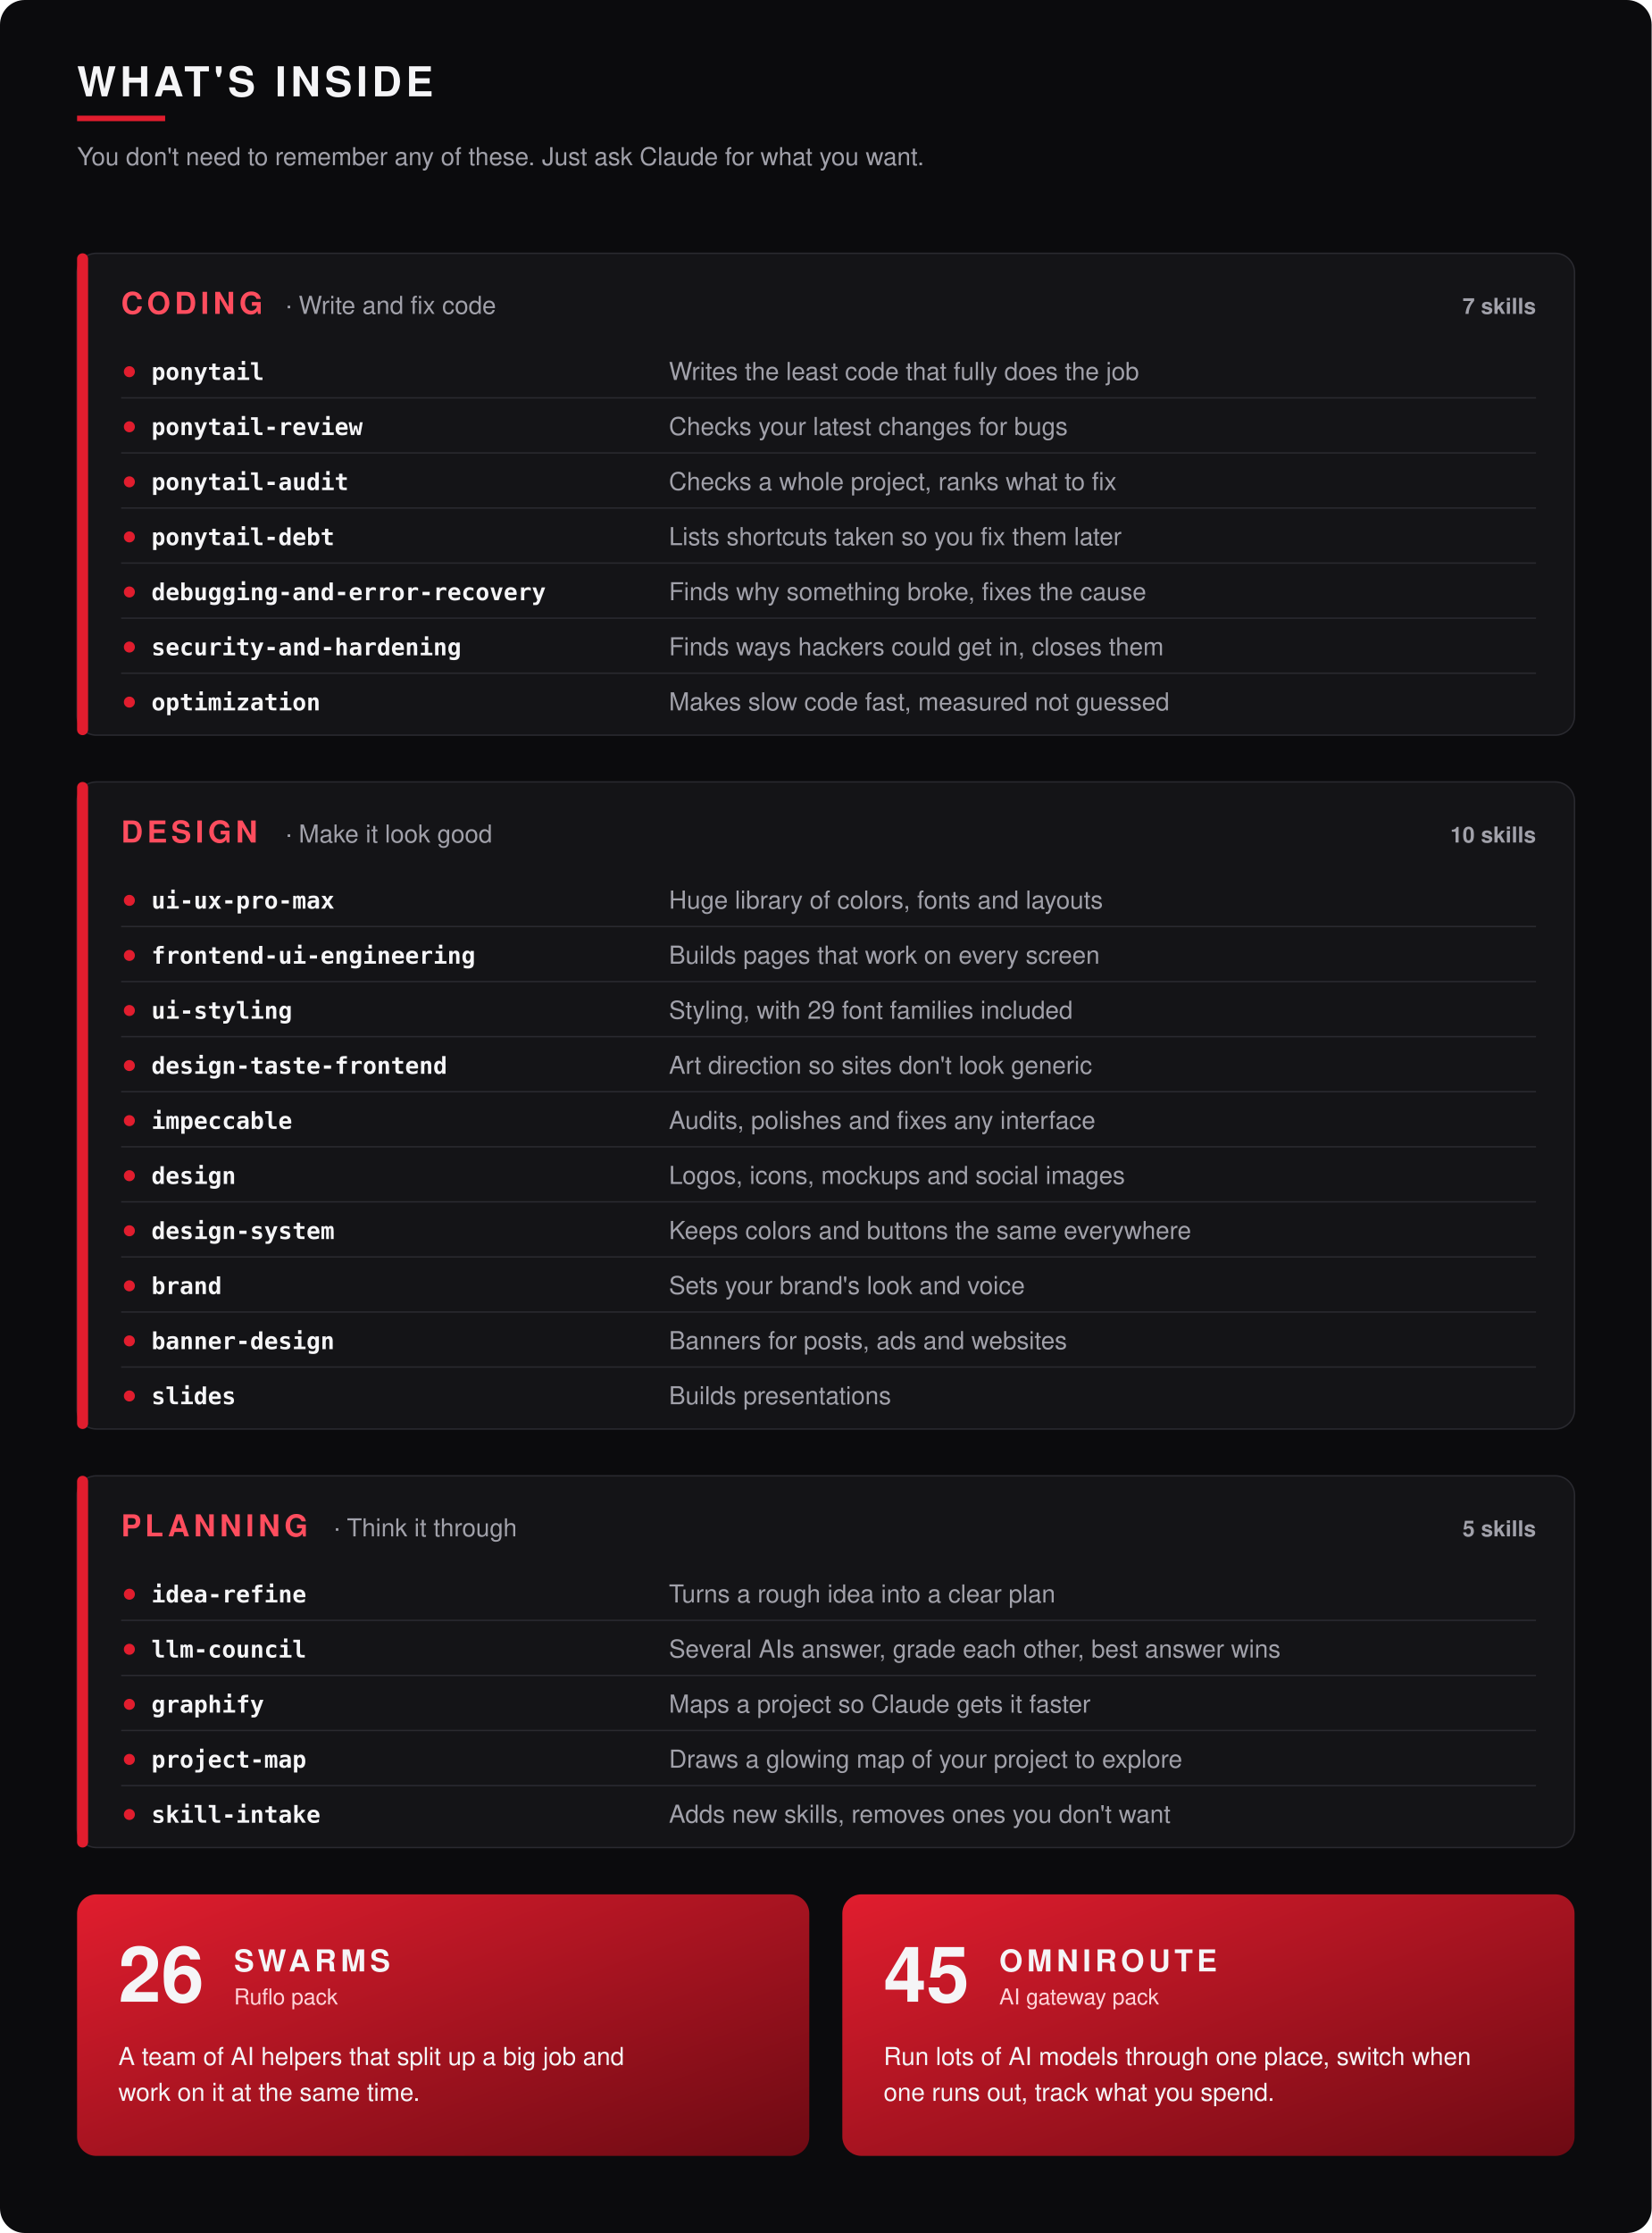
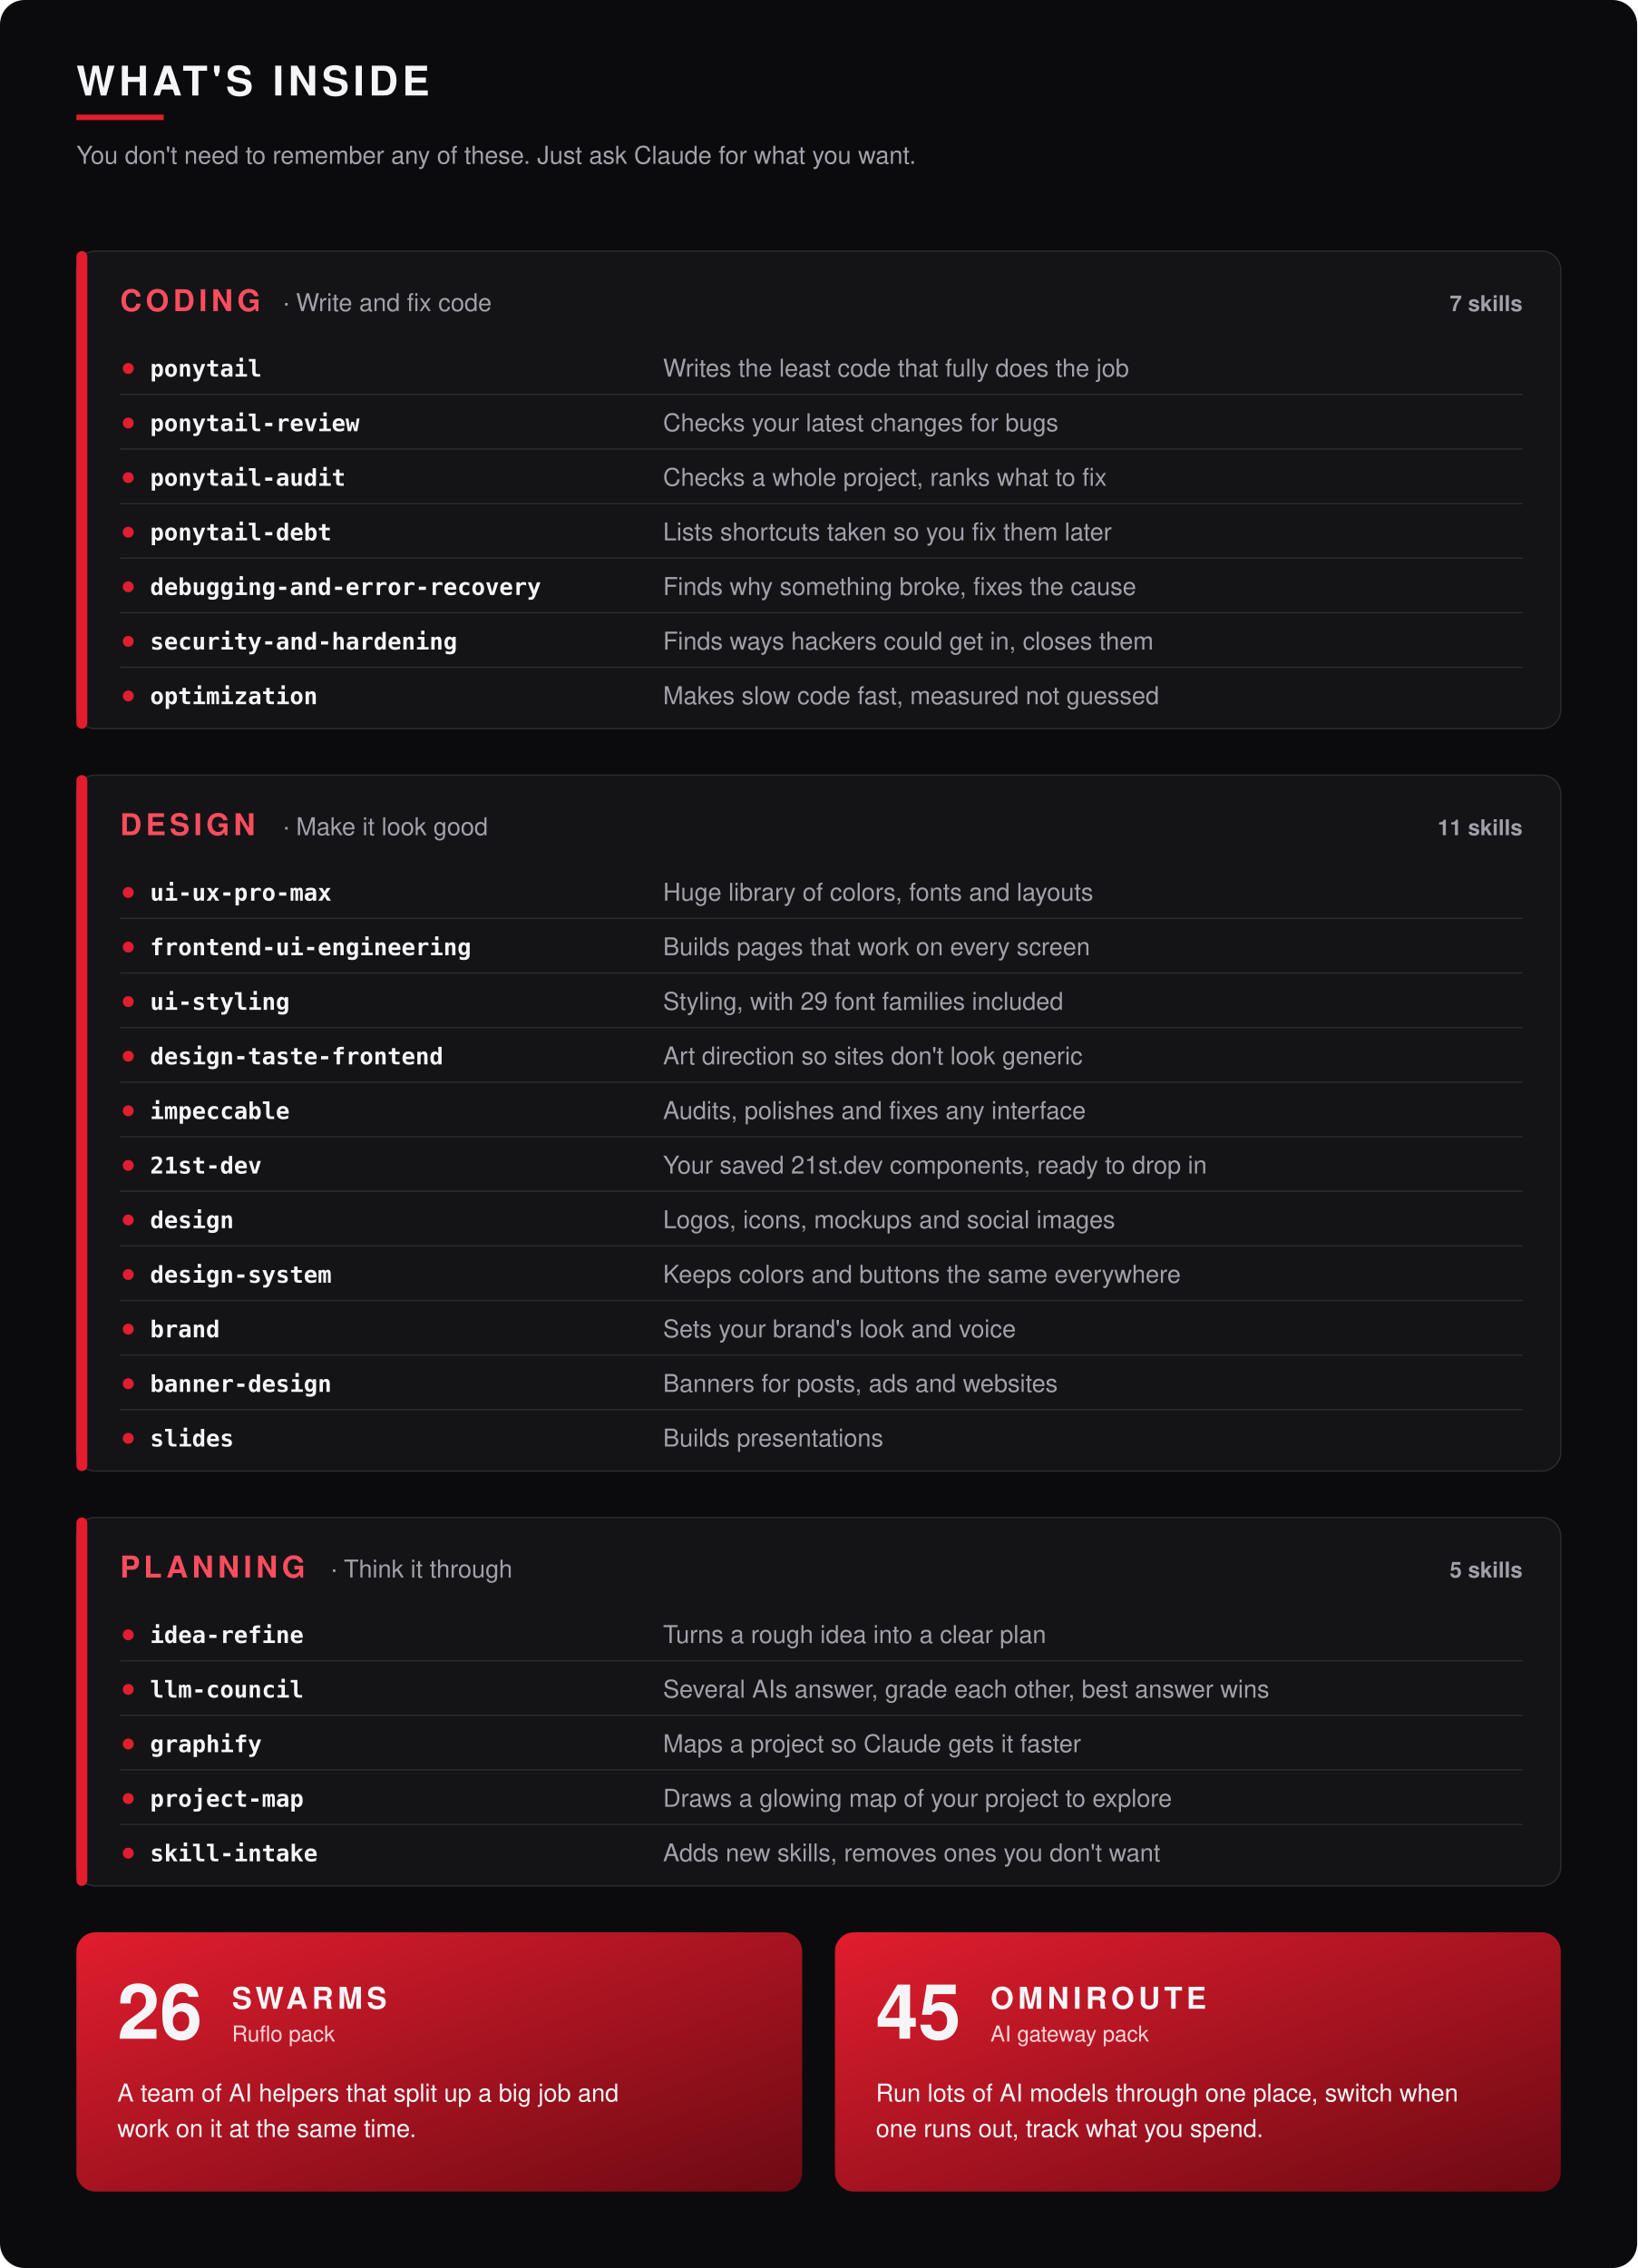
- <svg xmlns="http://www.w3.org/2000/svg" width="1200" height="1622" viewBox="0 0 1200 1622">
+ <svg xmlns="http://www.w3.org/2000/svg" width="1200" height="1662" viewBox="0 0 1200 1662">
  <defs>
    <linearGradient id="rg" x1="0" y1="0" x2="1" y2="1">
      <stop offset="0" stop-color="#e11d2e" />
      <stop offset="1" stop-color="#6d0a13" />
    </linearGradient>
  </defs>
-   <rect width="1200" height="1622" rx="18" fill="#0b0b0d" />
+   <rect width="1200" height="1662" rx="18" fill="#0b0b0d" />
  <text x="56" y="70" font-family="Segoe UI, Helvetica Neue, Helvetica, Arial, sans-serif" font-size="30" font-weight="800" fill="#f5f5f7" text-anchor="start" letter-spacing="3">WHAT'S INSIDE</text>
  <rect x="56" y="84" width="64" height="4" fill="#e11d2e" />
  <text x="56" y="120" font-family="Segoe UI, Helvetica Neue, Helvetica, Arial, sans-serif" font-size="18" font-weight="400" fill="#a1a1aa" text-anchor="start" letter-spacing="0">You don't need to remember any of these. Just ask Claude for what you want.</text>
  <rect x="56" y="184" width="1088" height="350" rx="14" fill="#141417" stroke="#2a2a30" />
  <rect x="56" y="184" width="8" height="350" rx="4" fill="#e11d2e" />
  <text x="88" y="228" font-family="Segoe UI, Helvetica Neue, Helvetica, Arial, sans-serif" font-size="22" font-weight="800" fill="#ff4d5e" text-anchor="start" letter-spacing="3">CODING</text>
  <text x="207.0" y="228" font-family="Segoe UI, Helvetica Neue, Helvetica, Arial, sans-serif" font-size="18" font-weight="500" fill="#a1a1aa" text-anchor="start" letter-spacing="0">· Write and fix code</text>
  <text x="1116" y="228" font-family="Segoe UI, Helvetica Neue, Helvetica, Arial, sans-serif" font-size="16" font-weight="600" fill="#a1a1aa" text-anchor="end" letter-spacing="0">7 skills</text>
  <circle cx="94" cy="270" r="4" fill="#e11d2e" />
  <text x="110" y="276" font-family="Cascadia Code, Consolas, Menlo, monospace" font-size="17" font-weight="600" fill="#f5f5f7" text-anchor="start" letter-spacing="0">ponytail</text>
  <text x="486" y="276" font-family="Segoe UI, Helvetica Neue, Helvetica, Arial, sans-serif" font-size="18" font-weight="400" fill="#a1a1aa" text-anchor="start" letter-spacing="0">Writes the least code that fully does the job</text>
  <line x1="88" y1="289" x2="1116" y2="289" stroke="#2a2a30" />
  <circle cx="94" cy="310" r="4" fill="#e11d2e" />
  <text x="110" y="316" font-family="Cascadia Code, Consolas, Menlo, monospace" font-size="17" font-weight="600" fill="#f5f5f7" text-anchor="start" letter-spacing="0">ponytail-review</text>
  <text x="486" y="316" font-family="Segoe UI, Helvetica Neue, Helvetica, Arial, sans-serif" font-size="18" font-weight="400" fill="#a1a1aa" text-anchor="start" letter-spacing="0">Checks your latest changes for bugs</text>
  <line x1="88" y1="329" x2="1116" y2="329" stroke="#2a2a30" />
  <circle cx="94" cy="350" r="4" fill="#e11d2e" />
  <text x="110" y="356" font-family="Cascadia Code, Consolas, Menlo, monospace" font-size="17" font-weight="600" fill="#f5f5f7" text-anchor="start" letter-spacing="0">ponytail-audit</text>
  <text x="486" y="356" font-family="Segoe UI, Helvetica Neue, Helvetica, Arial, sans-serif" font-size="18" font-weight="400" fill="#a1a1aa" text-anchor="start" letter-spacing="0">Checks a whole project, ranks what to fix</text>
  <line x1="88" y1="369" x2="1116" y2="369" stroke="#2a2a30" />
  <circle cx="94" cy="390" r="4" fill="#e11d2e" />
  <text x="110" y="396" font-family="Cascadia Code, Consolas, Menlo, monospace" font-size="17" font-weight="600" fill="#f5f5f7" text-anchor="start" letter-spacing="0">ponytail-debt</text>
  <text x="486" y="396" font-family="Segoe UI, Helvetica Neue, Helvetica, Arial, sans-serif" font-size="18" font-weight="400" fill="#a1a1aa" text-anchor="start" letter-spacing="0">Lists shortcuts taken so you fix them later</text>
  <line x1="88" y1="409" x2="1116" y2="409" stroke="#2a2a30" />
  <circle cx="94" cy="430" r="4" fill="#e11d2e" />
  <text x="110" y="436" font-family="Cascadia Code, Consolas, Menlo, monospace" font-size="17" font-weight="600" fill="#f5f5f7" text-anchor="start" letter-spacing="0">debugging-and-error-recovery</text>
  <text x="486" y="436" font-family="Segoe UI, Helvetica Neue, Helvetica, Arial, sans-serif" font-size="18" font-weight="400" fill="#a1a1aa" text-anchor="start" letter-spacing="0">Finds why something broke, fixes the cause</text>
  <line x1="88" y1="449" x2="1116" y2="449" stroke="#2a2a30" />
  <circle cx="94" cy="470" r="4" fill="#e11d2e" />
  <text x="110" y="476" font-family="Cascadia Code, Consolas, Menlo, monospace" font-size="17" font-weight="600" fill="#f5f5f7" text-anchor="start" letter-spacing="0">security-and-hardening</text>
  <text x="486" y="476" font-family="Segoe UI, Helvetica Neue, Helvetica, Arial, sans-serif" font-size="18" font-weight="400" fill="#a1a1aa" text-anchor="start" letter-spacing="0">Finds ways hackers could get in, closes them</text>
  <line x1="88" y1="489" x2="1116" y2="489" stroke="#2a2a30" />
  <circle cx="94" cy="510" r="4" fill="#e11d2e" />
  <text x="110" y="516" font-family="Cascadia Code, Consolas, Menlo, monospace" font-size="17" font-weight="600" fill="#f5f5f7" text-anchor="start" letter-spacing="0">optimization</text>
  <text x="486" y="516" font-family="Segoe UI, Helvetica Neue, Helvetica, Arial, sans-serif" font-size="18" font-weight="400" fill="#a1a1aa" text-anchor="start" letter-spacing="0">Makes slow code fast, measured not guessed</text>
-   <rect x="56" y="568" width="1088" height="470" rx="14" fill="#141417" stroke="#2a2a30" />
-   <rect x="56" y="568" width="8" height="470" rx="4" fill="#e11d2e" />
+   <rect x="56" y="568" width="1088" height="510" rx="14" fill="#141417" stroke="#2a2a30" />
+   <rect x="56" y="568" width="8" height="510" rx="4" fill="#e11d2e" />
  <text x="88" y="612" font-family="Segoe UI, Helvetica Neue, Helvetica, Arial, sans-serif" font-size="22" font-weight="800" fill="#ff4d5e" text-anchor="start" letter-spacing="3">DESIGN</text>
  <text x="207.0" y="612" font-family="Segoe UI, Helvetica Neue, Helvetica, Arial, sans-serif" font-size="18" font-weight="500" fill="#a1a1aa" text-anchor="start" letter-spacing="0">· Make it look good</text>
-   <text x="1116" y="612" font-family="Segoe UI, Helvetica Neue, Helvetica, Arial, sans-serif" font-size="16" font-weight="600" fill="#a1a1aa" text-anchor="end" letter-spacing="0">10 skills</text>
+   <text x="1116" y="612" font-family="Segoe UI, Helvetica Neue, Helvetica, Arial, sans-serif" font-size="16" font-weight="600" fill="#a1a1aa" text-anchor="end" letter-spacing="0">11 skills</text>
  <circle cx="94" cy="654" r="4" fill="#e11d2e" />
  <text x="110" y="660" font-family="Cascadia Code, Consolas, Menlo, monospace" font-size="17" font-weight="600" fill="#f5f5f7" text-anchor="start" letter-spacing="0">ui-ux-pro-max</text>
  <text x="486" y="660" font-family="Segoe UI, Helvetica Neue, Helvetica, Arial, sans-serif" font-size="18" font-weight="400" fill="#a1a1aa" text-anchor="start" letter-spacing="0">Huge library of colors, fonts and layouts</text>
  <line x1="88" y1="673" x2="1116" y2="673" stroke="#2a2a30" />
  <circle cx="94" cy="694" r="4" fill="#e11d2e" />
  <text x="110" y="700" font-family="Cascadia Code, Consolas, Menlo, monospace" font-size="17" font-weight="600" fill="#f5f5f7" text-anchor="start" letter-spacing="0">frontend-ui-engineering</text>
  <text x="486" y="700" font-family="Segoe UI, Helvetica Neue, Helvetica, Arial, sans-serif" font-size="18" font-weight="400" fill="#a1a1aa" text-anchor="start" letter-spacing="0">Builds pages that work on every screen</text>
  <line x1="88" y1="713" x2="1116" y2="713" stroke="#2a2a30" />
  <circle cx="94" cy="734" r="4" fill="#e11d2e" />
  <text x="110" y="740" font-family="Cascadia Code, Consolas, Menlo, monospace" font-size="17" font-weight="600" fill="#f5f5f7" text-anchor="start" letter-spacing="0">ui-styling</text>
  <text x="486" y="740" font-family="Segoe UI, Helvetica Neue, Helvetica, Arial, sans-serif" font-size="18" font-weight="400" fill="#a1a1aa" text-anchor="start" letter-spacing="0">Styling, with 29 font families included</text>
  <line x1="88" y1="753" x2="1116" y2="753" stroke="#2a2a30" />
  <circle cx="94" cy="774" r="4" fill="#e11d2e" />
  <text x="110" y="780" font-family="Cascadia Code, Consolas, Menlo, monospace" font-size="17" font-weight="600" fill="#f5f5f7" text-anchor="start" letter-spacing="0">design-taste-frontend</text>
  <text x="486" y="780" font-family="Segoe UI, Helvetica Neue, Helvetica, Arial, sans-serif" font-size="18" font-weight="400" fill="#a1a1aa" text-anchor="start" letter-spacing="0">Art direction so sites don't look generic</text>
  <line x1="88" y1="793" x2="1116" y2="793" stroke="#2a2a30" />
  <circle cx="94" cy="814" r="4" fill="#e11d2e" />
  <text x="110" y="820" font-family="Cascadia Code, Consolas, Menlo, monospace" font-size="17" font-weight="600" fill="#f5f5f7" text-anchor="start" letter-spacing="0">impeccable</text>
  <text x="486" y="820" font-family="Segoe UI, Helvetica Neue, Helvetica, Arial, sans-serif" font-size="18" font-weight="400" fill="#a1a1aa" text-anchor="start" letter-spacing="0">Audits, polishes and fixes any interface</text>
  <line x1="88" y1="833" x2="1116" y2="833" stroke="#2a2a30" />
  <circle cx="94" cy="854" r="4" fill="#e11d2e" />
-   <text x="110" y="860" font-family="Cascadia Code, Consolas, Menlo, monospace" font-size="17" font-weight="600" fill="#f5f5f7" text-anchor="start" letter-spacing="0">design</text>
-   <text x="486" y="860" font-family="Segoe UI, Helvetica Neue, Helvetica, Arial, sans-serif" font-size="18" font-weight="400" fill="#a1a1aa" text-anchor="start" letter-spacing="0">Logos, icons, mockups and social images</text>
+   <text x="110" y="860" font-family="Cascadia Code, Consolas, Menlo, monospace" font-size="17" font-weight="600" fill="#f5f5f7" text-anchor="start" letter-spacing="0">21st-dev</text>
+   <text x="486" y="860" font-family="Segoe UI, Helvetica Neue, Helvetica, Arial, sans-serif" font-size="18" font-weight="400" fill="#a1a1aa" text-anchor="start" letter-spacing="0">Your saved 21st.dev components, ready to drop in</text>
  <line x1="88" y1="873" x2="1116" y2="873" stroke="#2a2a30" />
  <circle cx="94" cy="894" r="4" fill="#e11d2e" />
-   <text x="110" y="900" font-family="Cascadia Code, Consolas, Menlo, monospace" font-size="17" font-weight="600" fill="#f5f5f7" text-anchor="start" letter-spacing="0">design-system</text>
-   <text x="486" y="900" font-family="Segoe UI, Helvetica Neue, Helvetica, Arial, sans-serif" font-size="18" font-weight="400" fill="#a1a1aa" text-anchor="start" letter-spacing="0">Keeps colors and buttons the same everywhere</text>
+   <text x="110" y="900" font-family="Cascadia Code, Consolas, Menlo, monospace" font-size="17" font-weight="600" fill="#f5f5f7" text-anchor="start" letter-spacing="0">design</text>
+   <text x="486" y="900" font-family="Segoe UI, Helvetica Neue, Helvetica, Arial, sans-serif" font-size="18" font-weight="400" fill="#a1a1aa" text-anchor="start" letter-spacing="0">Logos, icons, mockups and social images</text>
  <line x1="88" y1="913" x2="1116" y2="913" stroke="#2a2a30" />
  <circle cx="94" cy="934" r="4" fill="#e11d2e" />
-   <text x="110" y="940" font-family="Cascadia Code, Consolas, Menlo, monospace" font-size="17" font-weight="600" fill="#f5f5f7" text-anchor="start" letter-spacing="0">brand</text>
-   <text x="486" y="940" font-family="Segoe UI, Helvetica Neue, Helvetica, Arial, sans-serif" font-size="18" font-weight="400" fill="#a1a1aa" text-anchor="start" letter-spacing="0">Sets your brand's look and voice</text>
+   <text x="110" y="940" font-family="Cascadia Code, Consolas, Menlo, monospace" font-size="17" font-weight="600" fill="#f5f5f7" text-anchor="start" letter-spacing="0">design-system</text>
+   <text x="486" y="940" font-family="Segoe UI, Helvetica Neue, Helvetica, Arial, sans-serif" font-size="18" font-weight="400" fill="#a1a1aa" text-anchor="start" letter-spacing="0">Keeps colors and buttons the same everywhere</text>
  <line x1="88" y1="953" x2="1116" y2="953" stroke="#2a2a30" />
  <circle cx="94" cy="974" r="4" fill="#e11d2e" />
-   <text x="110" y="980" font-family="Cascadia Code, Consolas, Menlo, monospace" font-size="17" font-weight="600" fill="#f5f5f7" text-anchor="start" letter-spacing="0">banner-design</text>
-   <text x="486" y="980" font-family="Segoe UI, Helvetica Neue, Helvetica, Arial, sans-serif" font-size="18" font-weight="400" fill="#a1a1aa" text-anchor="start" letter-spacing="0">Banners for posts, ads and websites</text>
+   <text x="110" y="980" font-family="Cascadia Code, Consolas, Menlo, monospace" font-size="17" font-weight="600" fill="#f5f5f7" text-anchor="start" letter-spacing="0">brand</text>
+   <text x="486" y="980" font-family="Segoe UI, Helvetica Neue, Helvetica, Arial, sans-serif" font-size="18" font-weight="400" fill="#a1a1aa" text-anchor="start" letter-spacing="0">Sets your brand's look and voice</text>
  <line x1="88" y1="993" x2="1116" y2="993" stroke="#2a2a30" />
  <circle cx="94" cy="1014" r="4" fill="#e11d2e" />
-   <text x="110" y="1020" font-family="Cascadia Code, Consolas, Menlo, monospace" font-size="17" font-weight="600" fill="#f5f5f7" text-anchor="start" letter-spacing="0">slides</text>
-   <text x="486" y="1020" font-family="Segoe UI, Helvetica Neue, Helvetica, Arial, sans-serif" font-size="18" font-weight="400" fill="#a1a1aa" text-anchor="start" letter-spacing="0">Builds presentations</text>
-   <rect x="56" y="1072" width="1088" height="270" rx="14" fill="#141417" stroke="#2a2a30" />
-   <rect x="56" y="1072" width="8" height="270" rx="4" fill="#e11d2e" />
-   <text x="88" y="1116" font-family="Segoe UI, Helvetica Neue, Helvetica, Arial, sans-serif" font-size="22" font-weight="800" fill="#ff4d5e" text-anchor="start" letter-spacing="3">PLANNING</text>
-   <text x="242.0" y="1116" font-family="Segoe UI, Helvetica Neue, Helvetica, Arial, sans-serif" font-size="18" font-weight="500" fill="#a1a1aa" text-anchor="start" letter-spacing="0">· Think it through</text>
-   <text x="1116" y="1116" font-family="Segoe UI, Helvetica Neue, Helvetica, Arial, sans-serif" font-size="16" font-weight="600" fill="#a1a1aa" text-anchor="end" letter-spacing="0">5 skills</text>
-   <circle cx="94" cy="1158" r="4" fill="#e11d2e" />
-   <text x="110" y="1164" font-family="Cascadia Code, Consolas, Menlo, monospace" font-size="17" font-weight="600" fill="#f5f5f7" text-anchor="start" letter-spacing="0">idea-refine</text>
-   <text x="486" y="1164" font-family="Segoe UI, Helvetica Neue, Helvetica, Arial, sans-serif" font-size="18" font-weight="400" fill="#a1a1aa" text-anchor="start" letter-spacing="0">Turns a rough idea into a clear plan</text>
-   <line x1="88" y1="1177" x2="1116" y2="1177" stroke="#2a2a30" />
+   <text x="110" y="1020" font-family="Cascadia Code, Consolas, Menlo, monospace" font-size="17" font-weight="600" fill="#f5f5f7" text-anchor="start" letter-spacing="0">banner-design</text>
+   <text x="486" y="1020" font-family="Segoe UI, Helvetica Neue, Helvetica, Arial, sans-serif" font-size="18" font-weight="400" fill="#a1a1aa" text-anchor="start" letter-spacing="0">Banners for posts, ads and websites</text>
+   <line x1="88" y1="1033" x2="1116" y2="1033" stroke="#2a2a30" />
+   <circle cx="94" cy="1054" r="4" fill="#e11d2e" />
+   <text x="110" y="1060" font-family="Cascadia Code, Consolas, Menlo, monospace" font-size="17" font-weight="600" fill="#f5f5f7" text-anchor="start" letter-spacing="0">slides</text>
+   <text x="486" y="1060" font-family="Segoe UI, Helvetica Neue, Helvetica, Arial, sans-serif" font-size="18" font-weight="400" fill="#a1a1aa" text-anchor="start" letter-spacing="0">Builds presentations</text>
+   <rect x="56" y="1112" width="1088" height="270" rx="14" fill="#141417" stroke="#2a2a30" />
+   <rect x="56" y="1112" width="8" height="270" rx="4" fill="#e11d2e" />
+   <text x="88" y="1156" font-family="Segoe UI, Helvetica Neue, Helvetica, Arial, sans-serif" font-size="22" font-weight="800" fill="#ff4d5e" text-anchor="start" letter-spacing="3">PLANNING</text>
+   <text x="242.0" y="1156" font-family="Segoe UI, Helvetica Neue, Helvetica, Arial, sans-serif" font-size="18" font-weight="500" fill="#a1a1aa" text-anchor="start" letter-spacing="0">· Think it through</text>
+   <text x="1116" y="1156" font-family="Segoe UI, Helvetica Neue, Helvetica, Arial, sans-serif" font-size="16" font-weight="600" fill="#a1a1aa" text-anchor="end" letter-spacing="0">5 skills</text>
  <circle cx="94" cy="1198" r="4" fill="#e11d2e" />
-   <text x="110" y="1204" font-family="Cascadia Code, Consolas, Menlo, monospace" font-size="17" font-weight="600" fill="#f5f5f7" text-anchor="start" letter-spacing="0">llm-council</text>
-   <text x="486" y="1204" font-family="Segoe UI, Helvetica Neue, Helvetica, Arial, sans-serif" font-size="18" font-weight="400" fill="#a1a1aa" text-anchor="start" letter-spacing="0">Several AIs answer, grade each other, best answer wins</text>
+   <text x="110" y="1204" font-family="Cascadia Code, Consolas, Menlo, monospace" font-size="17" font-weight="600" fill="#f5f5f7" text-anchor="start" letter-spacing="0">idea-refine</text>
+   <text x="486" y="1204" font-family="Segoe UI, Helvetica Neue, Helvetica, Arial, sans-serif" font-size="18" font-weight="400" fill="#a1a1aa" text-anchor="start" letter-spacing="0">Turns a rough idea into a clear plan</text>
  <line x1="88" y1="1217" x2="1116" y2="1217" stroke="#2a2a30" />
  <circle cx="94" cy="1238" r="4" fill="#e11d2e" />
-   <text x="110" y="1244" font-family="Cascadia Code, Consolas, Menlo, monospace" font-size="17" font-weight="600" fill="#f5f5f7" text-anchor="start" letter-spacing="0">graphify</text>
-   <text x="486" y="1244" font-family="Segoe UI, Helvetica Neue, Helvetica, Arial, sans-serif" font-size="18" font-weight="400" fill="#a1a1aa" text-anchor="start" letter-spacing="0">Maps a project so Claude gets it faster</text>
+   <text x="110" y="1244" font-family="Cascadia Code, Consolas, Menlo, monospace" font-size="17" font-weight="600" fill="#f5f5f7" text-anchor="start" letter-spacing="0">llm-council</text>
+   <text x="486" y="1244" font-family="Segoe UI, Helvetica Neue, Helvetica, Arial, sans-serif" font-size="18" font-weight="400" fill="#a1a1aa" text-anchor="start" letter-spacing="0">Several AIs answer, grade each other, best answer wins</text>
  <line x1="88" y1="1257" x2="1116" y2="1257" stroke="#2a2a30" />
  <circle cx="94" cy="1278" r="4" fill="#e11d2e" />
-   <text x="110" y="1284" font-family="Cascadia Code, Consolas, Menlo, monospace" font-size="17" font-weight="600" fill="#f5f5f7" text-anchor="start" letter-spacing="0">project-map</text>
-   <text x="486" y="1284" font-family="Segoe UI, Helvetica Neue, Helvetica, Arial, sans-serif" font-size="18" font-weight="400" fill="#a1a1aa" text-anchor="start" letter-spacing="0">Draws a glowing map of your project to explore</text>
+   <text x="110" y="1284" font-family="Cascadia Code, Consolas, Menlo, monospace" font-size="17" font-weight="600" fill="#f5f5f7" text-anchor="start" letter-spacing="0">graphify</text>
+   <text x="486" y="1284" font-family="Segoe UI, Helvetica Neue, Helvetica, Arial, sans-serif" font-size="18" font-weight="400" fill="#a1a1aa" text-anchor="start" letter-spacing="0">Maps a project so Claude gets it faster</text>
  <line x1="88" y1="1297" x2="1116" y2="1297" stroke="#2a2a30" />
  <circle cx="94" cy="1318" r="4" fill="#e11d2e" />
-   <text x="110" y="1324" font-family="Cascadia Code, Consolas, Menlo, monospace" font-size="17" font-weight="600" fill="#f5f5f7" text-anchor="start" letter-spacing="0">skill-intake</text>
-   <text x="486" y="1324" font-family="Segoe UI, Helvetica Neue, Helvetica, Arial, sans-serif" font-size="18" font-weight="400" fill="#a1a1aa" text-anchor="start" letter-spacing="0">Adds new skills, removes ones you don't want</text>
-   <rect x="56" y="1376" width="532" height="190" rx="14" fill="url(#rg)" />
-   <text x="86" y="1454" font-family="Segoe UI, Helvetica Neue, Helvetica, Arial, sans-serif" font-size="56" font-weight="800" fill="#f5f5f7" text-anchor="start" letter-spacing="0">26</text>
-   <text x="170" y="1432" font-family="Segoe UI, Helvetica Neue, Helvetica, Arial, sans-serif" font-size="22" font-weight="800" fill="#f5f5f7" text-anchor="start" letter-spacing="3">SWARMS</text>
-   <text x="170" y="1456" font-family="Segoe UI, Helvetica Neue, Helvetica, Arial, sans-serif" font-size="16" font-weight="500" fill="#ffd5d9" text-anchor="start" letter-spacing="0">Ruflo pack</text>
-   <text x="86" y="1500" font-family="Segoe UI, Helvetica Neue, Helvetica, Arial, sans-serif" font-size="18" font-weight="500" fill="#f5f5f7" text-anchor="start" letter-spacing="0">A team of AI helpers that split up a big job and</text>
-   <text x="86" y="1526" font-family="Segoe UI, Helvetica Neue, Helvetica, Arial, sans-serif" font-size="18" font-weight="500" fill="#f5f5f7" text-anchor="start" letter-spacing="0">work on it at the same time.</text>
-   <rect x="612" y="1376" width="532" height="190" rx="14" fill="url(#rg)" />
-   <text x="642" y="1454" font-family="Segoe UI, Helvetica Neue, Helvetica, Arial, sans-serif" font-size="56" font-weight="800" fill="#f5f5f7" text-anchor="start" letter-spacing="0">45</text>
-   <text x="726" y="1432" font-family="Segoe UI, Helvetica Neue, Helvetica, Arial, sans-serif" font-size="22" font-weight="800" fill="#f5f5f7" text-anchor="start" letter-spacing="3">OMNIROUTE</text>
-   <text x="726" y="1456" font-family="Segoe UI, Helvetica Neue, Helvetica, Arial, sans-serif" font-size="16" font-weight="500" fill="#ffd5d9" text-anchor="start" letter-spacing="0">AI gateway pack</text>
-   <text x="642" y="1500" font-family="Segoe UI, Helvetica Neue, Helvetica, Arial, sans-serif" font-size="18" font-weight="500" fill="#f5f5f7" text-anchor="start" letter-spacing="0">Run lots of AI models through one place, switch when</text>
-   <text x="642" y="1526" font-family="Segoe UI, Helvetica Neue, Helvetica, Arial, sans-serif" font-size="18" font-weight="500" fill="#f5f5f7" text-anchor="start" letter-spacing="0">one runs out, track what you spend.</text>
+   <text x="110" y="1324" font-family="Cascadia Code, Consolas, Menlo, monospace" font-size="17" font-weight="600" fill="#f5f5f7" text-anchor="start" letter-spacing="0">project-map</text>
+   <text x="486" y="1324" font-family="Segoe UI, Helvetica Neue, Helvetica, Arial, sans-serif" font-size="18" font-weight="400" fill="#a1a1aa" text-anchor="start" letter-spacing="0">Draws a glowing map of your project to explore</text>
+   <line x1="88" y1="1337" x2="1116" y2="1337" stroke="#2a2a30" />
+   <circle cx="94" cy="1358" r="4" fill="#e11d2e" />
+   <text x="110" y="1364" font-family="Cascadia Code, Consolas, Menlo, monospace" font-size="17" font-weight="600" fill="#f5f5f7" text-anchor="start" letter-spacing="0">skill-intake</text>
+   <text x="486" y="1364" font-family="Segoe UI, Helvetica Neue, Helvetica, Arial, sans-serif" font-size="18" font-weight="400" fill="#a1a1aa" text-anchor="start" letter-spacing="0">Adds new skills, removes ones you don't want</text>
+   <rect x="56" y="1416" width="532" height="190" rx="14" fill="url(#rg)" />
+   <text x="86" y="1494" font-family="Segoe UI, Helvetica Neue, Helvetica, Arial, sans-serif" font-size="56" font-weight="800" fill="#f5f5f7" text-anchor="start" letter-spacing="0">26</text>
+   <text x="170" y="1472" font-family="Segoe UI, Helvetica Neue, Helvetica, Arial, sans-serif" font-size="22" font-weight="800" fill="#f5f5f7" text-anchor="start" letter-spacing="3">SWARMS</text>
+   <text x="170" y="1496" font-family="Segoe UI, Helvetica Neue, Helvetica, Arial, sans-serif" font-size="16" font-weight="500" fill="#ffd5d9" text-anchor="start" letter-spacing="0">Ruflo pack</text>
+   <text x="86" y="1540" font-family="Segoe UI, Helvetica Neue, Helvetica, Arial, sans-serif" font-size="18" font-weight="500" fill="#f5f5f7" text-anchor="start" letter-spacing="0">A team of AI helpers that split up a big job and</text>
+   <text x="86" y="1566" font-family="Segoe UI, Helvetica Neue, Helvetica, Arial, sans-serif" font-size="18" font-weight="500" fill="#f5f5f7" text-anchor="start" letter-spacing="0">work on it at the same time.</text>
+   <rect x="612" y="1416" width="532" height="190" rx="14" fill="url(#rg)" />
+   <text x="642" y="1494" font-family="Segoe UI, Helvetica Neue, Helvetica, Arial, sans-serif" font-size="56" font-weight="800" fill="#f5f5f7" text-anchor="start" letter-spacing="0">45</text>
+   <text x="726" y="1472" font-family="Segoe UI, Helvetica Neue, Helvetica, Arial, sans-serif" font-size="22" font-weight="800" fill="#f5f5f7" text-anchor="start" letter-spacing="3">OMNIROUTE</text>
+   <text x="726" y="1496" font-family="Segoe UI, Helvetica Neue, Helvetica, Arial, sans-serif" font-size="16" font-weight="500" fill="#ffd5d9" text-anchor="start" letter-spacing="0">AI gateway pack</text>
+   <text x="642" y="1540" font-family="Segoe UI, Helvetica Neue, Helvetica, Arial, sans-serif" font-size="18" font-weight="500" fill="#f5f5f7" text-anchor="start" letter-spacing="0">Run lots of AI models through one place, switch when</text>
+   <text x="642" y="1566" font-family="Segoe UI, Helvetica Neue, Helvetica, Arial, sans-serif" font-size="18" font-weight="500" fill="#f5f5f7" text-anchor="start" letter-spacing="0">one runs out, track what you spend.</text>
</svg>
